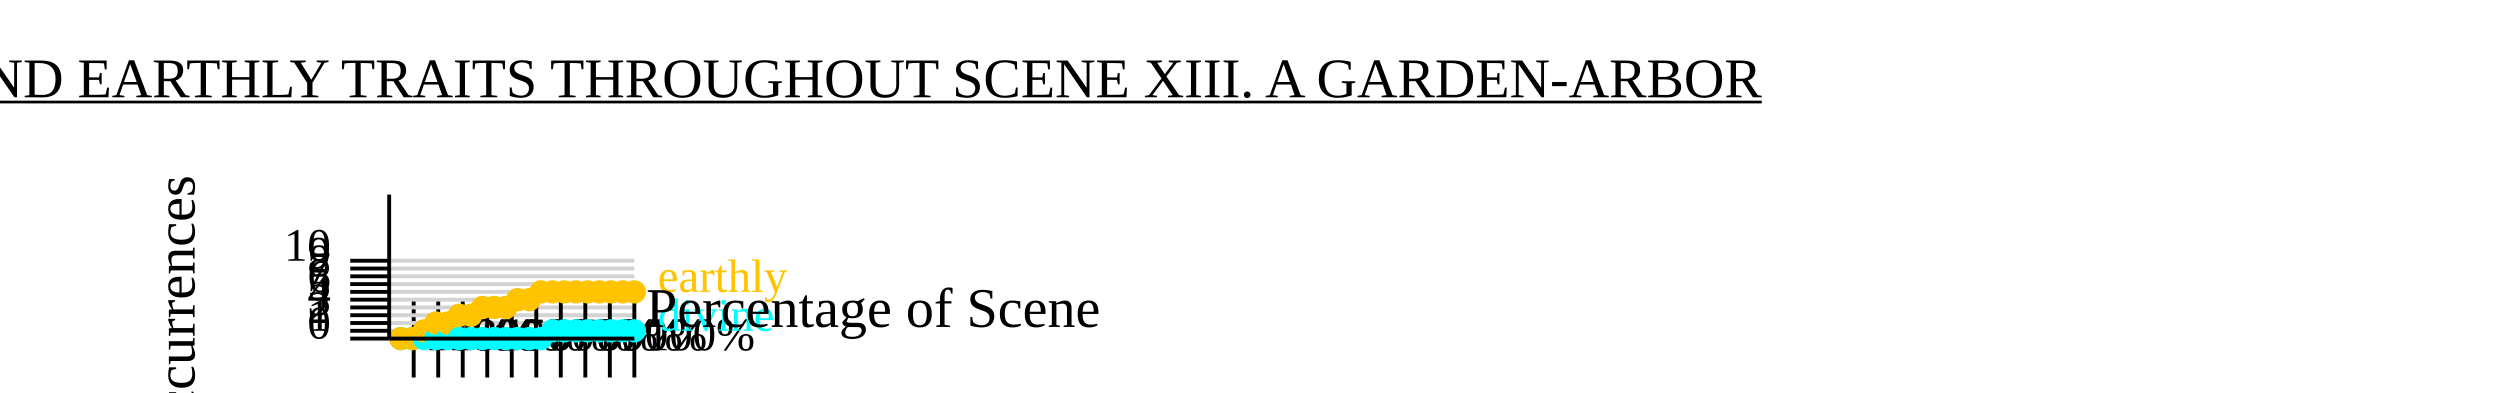
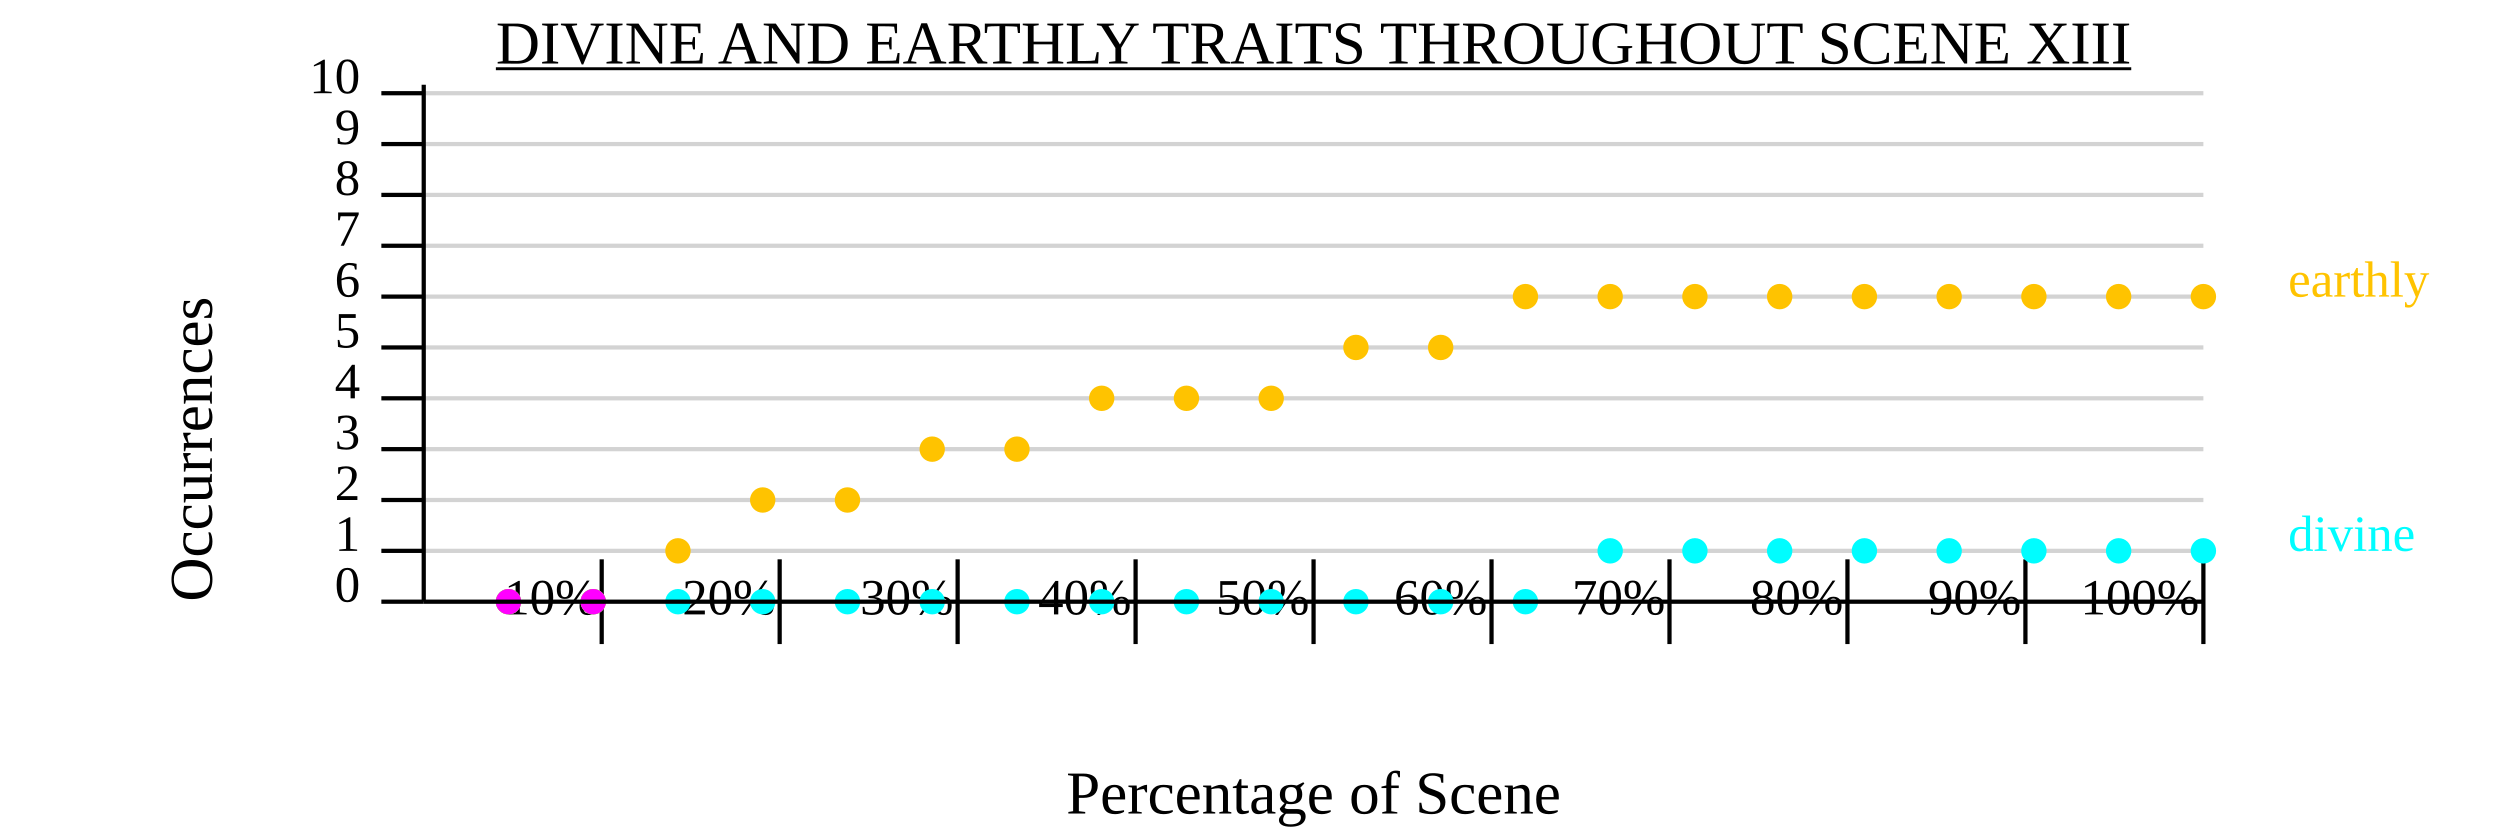
- <svg xmlns="http://www.w3.org/2000/svg">
-   <g transform="translate(100, 87)">
-     <line x1="-10" y1="-2" x2="0" y2="-2" stroke="black" />
-     <line x1="6.3" y1="-10" x2="6.3" y2="10" stroke="black" />
-     <line x1="0" y1="-2" x2="63" y2="-2" stroke="lightgrey" />
-     <text x="-15" y="-2" text-anchor="end" alignment-baseline="central">1</text>
-     <text x="9.3" y="3" text-anchor="start" alignment-baseline="hanging">10%</text>
-     <line x1="-10" y1="-4" x2="0" y2="-4" stroke="black" />
-     <line x1="12.6" y1="-10" x2="12.6" y2="10" stroke="black" />
-     <line x1="0" y1="-4" x2="63" y2="-4" stroke="lightgrey" />
-     <text x="-15" y="-4" text-anchor="end" alignment-baseline="central">2</text>
-     <text x="15.6" y="3" text-anchor="start" alignment-baseline="hanging">20%</text>
-     <line x1="-10" y1="-6" x2="0" y2="-6" stroke="black" />
-     <line x1="18.9" y1="-10" x2="18.9" y2="10" stroke="black" />
-     <line x1="0" y1="-6" x2="63" y2="-6" stroke="lightgrey" />
-     <text x="-15" y="-6" text-anchor="end" alignment-baseline="central">3</text>
-     <text x="21.9" y="3" text-anchor="start" alignment-baseline="hanging">30%</text>
-     <line x1="-10" y1="-8" x2="0" y2="-8" stroke="black" />
-     <line x1="25.2" y1="-10" x2="25.2" y2="10" stroke="black" />
-     <line x1="0" y1="-8" x2="63" y2="-8" stroke="lightgrey" />
-     <text x="-15" y="-8" text-anchor="end" alignment-baseline="central">4</text>
-     <text x="28.2" y="3" text-anchor="start" alignment-baseline="hanging">40%</text>
-     <line x1="-10" y1="-10" x2="0" y2="-10" stroke="black" />
-     <line x1="31.5" y1="-10" x2="31.5" y2="10" stroke="black" />
-     <line x1="0" y1="-10" x2="63" y2="-10" stroke="lightgrey" />
-     <text x="-15" y="-10" text-anchor="end" alignment-baseline="central">5</text>
-     <text x="34.5" y="3" text-anchor="start" alignment-baseline="hanging">50%</text>
+ <svg xmlns="http://www.w3.org/2000/svg" viewBox="0 -70 590 197">
+   <g transform="translate(100, 72)">
    <line x1="-10" y1="-12" x2="0" y2="-12" stroke="black" />
-     <line x1="37.8" y1="-10" x2="37.8" y2="10" stroke="black" />
-     <line x1="0" y1="-12" x2="63" y2="-12" stroke="lightgrey" />
-     <text x="-15" y="-12" text-anchor="end" alignment-baseline="central">6</text>
-     <text x="40.8" y="3" text-anchor="start" alignment-baseline="hanging">60%</text>
-     <line x1="-10" y1="-14" x2="0" y2="-14" stroke="black" />
-     <line x1="44.1" y1="-10" x2="44.1" y2="10" stroke="black" />
-     <line x1="0" y1="-14" x2="63" y2="-14" stroke="lightgrey" />
-     <text x="-15" y="-14" text-anchor="end" alignment-baseline="central">7</text>
-     <text x="47.1" y="3" text-anchor="start" alignment-baseline="hanging">70%</text>
-     <line x1="-10" y1="-16" x2="0" y2="-16" stroke="black" />
-     <line x1="50.4" y1="-10" x2="50.4" y2="10" stroke="black" />
-     <line x1="0" y1="-16" x2="63" y2="-16" stroke="lightgrey" />
-     <text x="-15" y="-16" text-anchor="end" alignment-baseline="central">8</text>
-     <text x="53.4" y="3" text-anchor="start" alignment-baseline="hanging">80%</text>
-     <line x1="-10" y1="-18" x2="0" y2="-18" stroke="black" />
-     <line x1="56.7" y1="-10" x2="56.7" y2="10" stroke="black" />
-     <line x1="0" y1="-18" x2="63" y2="-18" stroke="lightgrey" />
-     <text x="-15" y="-18" text-anchor="end" alignment-baseline="central">9</text>
-     <text x="59.7" y="3" text-anchor="start" alignment-baseline="hanging">90%</text>
-     <line x1="-10" y1="-20" x2="0" y2="-20" stroke="black" />
-     <line x1="63" y1="-10" x2="63" y2="10" stroke="black" />
-     <line x1="0" y1="-20" x2="63" y2="-20" stroke="lightgrey" />
-     <text x="-15" y="-20" text-anchor="end" alignment-baseline="central">10</text>
-     <text x="66" y="3" text-anchor="start" alignment-baseline="hanging">100%</text>
+     <line x1="42" y1="-10" x2="42" y2="10" stroke="black" />
+     <line x1="0" y1="-12" x2="420" y2="-12" stroke="lightgrey" />
+     <text x="-15" y="-12" text-anchor="end" alignment-baseline="central">1</text>
+     <text x="41" y="3" text-anchor="end" alignment-baseline="hanging">10%</text>
+     <line x1="-10" y1="-24" x2="0" y2="-24" stroke="black" />
+     <line x1="84" y1="-10" x2="84" y2="10" stroke="black" />
+     <line x1="0" y1="-24" x2="420" y2="-24" stroke="lightgrey" />
+     <text x="-15" y="-24" text-anchor="end" alignment-baseline="central">2</text>
+     <text x="83" y="3" text-anchor="end" alignment-baseline="hanging">20%</text>
+     <line x1="-10" y1="-36" x2="0" y2="-36" stroke="black" />
+     <line x1="126" y1="-10" x2="126" y2="10" stroke="black" />
+     <line x1="0" y1="-36" x2="420" y2="-36" stroke="lightgrey" />
+     <text x="-15" y="-36" text-anchor="end" alignment-baseline="central">3</text>
+     <text x="125" y="3" text-anchor="end" alignment-baseline="hanging">30%</text>
+     <line x1="-10" y1="-48" x2="0" y2="-48" stroke="black" />
+     <line x1="168" y1="-10" x2="168" y2="10" stroke="black" />
+     <line x1="0" y1="-48" x2="420" y2="-48" stroke="lightgrey" />
+     <text x="-15" y="-48" text-anchor="end" alignment-baseline="central">4</text>
+     <text x="167" y="3" text-anchor="end" alignment-baseline="hanging">40%</text>
+     <line x1="-10" y1="-60" x2="0" y2="-60" stroke="black" />
+     <line x1="210" y1="-10" x2="210" y2="10" stroke="black" />
+     <line x1="0" y1="-60" x2="420" y2="-60" stroke="lightgrey" />
+     <text x="-15" y="-60" text-anchor="end" alignment-baseline="central">5</text>
+     <text x="209" y="3" text-anchor="end" alignment-baseline="hanging">50%</text>
+     <line x1="-10" y1="-72" x2="0" y2="-72" stroke="black" />
+     <line x1="252" y1="-10" x2="252" y2="10" stroke="black" />
+     <line x1="0" y1="-72" x2="420" y2="-72" stroke="lightgrey" />
+     <text x="-15" y="-72" text-anchor="end" alignment-baseline="central">6</text>
+     <text x="251" y="3" text-anchor="end" alignment-baseline="hanging">60%</text>
+     <line x1="-10" y1="-84" x2="0" y2="-84" stroke="black" />
+     <line x1="294" y1="-10" x2="294" y2="10" stroke="black" />
+     <line x1="0" y1="-84" x2="420" y2="-84" stroke="lightgrey" />
+     <text x="-15" y="-84" text-anchor="end" alignment-baseline="central">7</text>
+     <text x="293" y="3" text-anchor="end" alignment-baseline="hanging">70%</text>
+     <line x1="-10" y1="-96" x2="0" y2="-96" stroke="black" />
+     <line x1="336" y1="-10" x2="336" y2="10" stroke="black" />
+     <line x1="0" y1="-96" x2="420" y2="-96" stroke="lightgrey" />
+     <text x="-15" y="-96" text-anchor="end" alignment-baseline="central">8</text>
+     <text x="335" y="3" text-anchor="end" alignment-baseline="hanging">80%</text>
+     <line x1="-10" y1="-108" x2="0" y2="-108" stroke="black" />
+     <line x1="378" y1="-10" x2="378" y2="10" stroke="black" />
+     <line x1="0" y1="-108" x2="420" y2="-108" stroke="lightgrey" />
+     <text x="-15" y="-108" text-anchor="end" alignment-baseline="central">9</text>
+     <text x="377" y="3" text-anchor="end" alignment-baseline="hanging">90%</text>
+     <line x1="-10" y1="-120" x2="0" y2="-120" stroke="black" />
+     <line x1="420" y1="-10" x2="420" y2="10" stroke="black" />
+     <line x1="0" y1="-120" x2="420" y2="-120" stroke="lightgrey" />
+     <text x="-15" y="-120" text-anchor="end" alignment-baseline="central">10</text>
+     <text x="419" y="3" text-anchor="end" alignment-baseline="hanging">100%</text>
    <line x1="-10" y1="0" x2="0" y2="0" stroke="black" />
    <text x="-15" y="0" text-anchor="end" alignment-baseline="central">0</text>
-     <circle r="3" cx="3" cy="-0" fill="#00FDFF" />
-     <circle r="3" cx="3" cy="-0" fill="#FFC300" />
-     <circle r="3" cx="6" cy="-0" fill="#00FDFF" />
-     <circle r="3" cx="6" cy="-0" fill="#FFC300" />
-     <circle r="3" cx="9" cy="-0" fill="#00FDFF" />
-     <circle r="3" cx="9" cy="-2" fill="#FFC300" />
-     <circle r="3" cx="12" cy="-0" fill="#00FDFF" />
-     <circle r="3" cx="12" cy="-4" fill="#FFC300" />
-     <circle r="3" cx="15" cy="-0" fill="#00FDFF" />
-     <circle r="3" cx="15" cy="-4" fill="#FFC300" />
-     <circle r="3" cx="18" cy="-0" fill="#00FDFF" />
-     <circle r="3" cx="18" cy="-6" fill="#FFC300" />
-     <circle r="3" cx="21" cy="-0" fill="#00FDFF" />
-     <circle r="3" cx="21" cy="-6" fill="#FFC300" />
-     <circle r="3" cx="24" cy="-0" fill="#00FDFF" />
-     <circle r="3" cx="24" cy="-8" fill="#FFC300" />
-     <circle r="3" cx="27" cy="-0" fill="#00FDFF" />
-     <circle r="3" cx="27" cy="-8" fill="#FFC300" />
-     <circle r="3" cx="30" cy="-0" fill="#00FDFF" />
-     <circle r="3" cx="30" cy="-8" fill="#FFC300" />
-     <circle r="3" cx="33" cy="-0" fill="#00FDFF" />
-     <circle r="3" cx="33" cy="-10" fill="#FFC300" />
-     <circle r="3" cx="36" cy="-0" fill="#00FDFF" />
-     <circle r="3" cx="36" cy="-10" fill="#FFC300" />
-     <circle r="3" cx="39" cy="-0" fill="#00FDFF" />
-     <circle r="3" cx="39" cy="-12" fill="#FFC300" />
-     <circle r="3" cx="42" cy="-2" fill="#00FDFF" />
-     <circle r="3" cx="42" cy="-12" fill="#FFC300" />
-     <circle r="3" cx="45" cy="-2" fill="#00FDFF" />
-     <circle r="3" cx="45" cy="-12" fill="#FFC300" />
-     <circle r="3" cx="48" cy="-2" fill="#00FDFF" />
-     <circle r="3" cx="48" cy="-12" fill="#FFC300" />
-     <circle r="3" cx="51" cy="-2" fill="#00FDFF" />
-     <circle r="3" cx="51" cy="-12" fill="#FFC300" />
-     <circle r="3" cx="54" cy="-2" fill="#00FDFF" />
-     <circle r="3" cx="54" cy="-12" fill="#FFC300" />
-     <circle r="3" cx="57" cy="-2" fill="#00FDFF" />
-     <circle r="3" cx="57" cy="-12" fill="#FFC300" />
-     <circle r="3" cx="60" cy="-2" fill="#00FDFF" />
+     <circle r="3" cx="20" cy="-0" fill="#00FDFF" />
+     <circle r="3" cx="20" cy="-0" fill="#FFC300" />
+     <circle r="3" cx="20" cy="-0" fill="magenta" />
+     <circle r="3" cx="40" cy="-0" fill="#00FDFF" />
+     <circle r="3" cx="40" cy="-0" fill="#FFC300" />
+     <circle r="3" cx="40" cy="-0" fill="magenta" />
+     <circle r="3" cx="60" cy="-0" fill="#00FDFF" />
    <circle r="3" cx="60" cy="-12" fill="#FFC300" />
-     <circle r="3" cx="63" cy="-2" fill="#00FDFF" />
-     <circle r="3" cx="63" cy="-12" fill="#FFC300" />
-     <text x="69" y="-2" text-anchor="start" alignment-baseline="central" fill="#00FDFF">divine</text>
-     <text x="69" y="-12" text-anchor="start" alignment-baseline="central" fill="#FFC300">earthly</text>
-     <line x1="0" y1="0" x2="63" y2="0" stroke="black" />
-     <line x1="0" y1="0" x2="0" y2="-37" stroke="black" />
-     <text x="-50" y="-6" text-anchor="middle" font-size="larger" transform="rotate(-90 -50 -6)">Occurrences</text>
-     <text x="66" y="-3" text-anchor="start" font-size="larger" alignment-baseline="baseline">Percentage
-                     of Scene</text>
-     <text x="31.5" y="-62" text-anchor="middle" font-size="larger" text-decoration="underline">OCCURRENCE OF DIVINE AND
-                     EARTHLY TRAITS THROUGHOUT SCENE XIII.
-                         A GARDEN-ARBOR</text>
+     <circle r="3" cx="80" cy="-0" fill="#00FDFF" />
+     <circle r="3" cx="80" cy="-24" fill="#FFC300" />
+     <circle r="3" cx="100" cy="-0" fill="#00FDFF" />
+     <circle r="3" cx="100" cy="-24" fill="#FFC300" />
+     <circle r="3" cx="120" cy="-0" fill="#00FDFF" />
+     <circle r="3" cx="120" cy="-36" fill="#FFC300" />
+     <circle r="3" cx="140" cy="-0" fill="#00FDFF" />
+     <circle r="3" cx="140" cy="-36" fill="#FFC300" />
+     <circle r="3" cx="160" cy="-0" fill="#00FDFF" />
+     <circle r="3" cx="160" cy="-48" fill="#FFC300" />
+     <circle r="3" cx="180" cy="-0" fill="#00FDFF" />
+     <circle r="3" cx="180" cy="-48" fill="#FFC300" />
+     <circle r="3" cx="200" cy="-0" fill="#00FDFF" />
+     <circle r="3" cx="200" cy="-48" fill="#FFC300" />
+     <circle r="3" cx="220" cy="-0" fill="#00FDFF" />
+     <circle r="3" cx="220" cy="-60" fill="#FFC300" />
+     <circle r="3" cx="240" cy="-0" fill="#00FDFF" />
+     <circle r="3" cx="240" cy="-60" fill="#FFC300" />
+     <circle r="3" cx="260" cy="-0" fill="#00FDFF" />
+     <circle r="3" cx="260" cy="-72" fill="#FFC300" />
+     <circle r="3" cx="280" cy="-12" fill="#00FDFF" />
+     <circle r="3" cx="280" cy="-72" fill="#FFC300" />
+     <circle r="3" cx="300" cy="-12" fill="#00FDFF" />
+     <circle r="3" cx="300" cy="-72" fill="#FFC300" />
+     <circle r="3" cx="320" cy="-12" fill="#00FDFF" />
+     <circle r="3" cx="320" cy="-72" fill="#FFC300" />
+     <circle r="3" cx="340" cy="-12" fill="#00FDFF" />
+     <circle r="3" cx="340" cy="-72" fill="#FFC300" />
+     <circle r="3" cx="360" cy="-12" fill="#00FDFF" />
+     <circle r="3" cx="360" cy="-72" fill="#FFC300" />
+     <circle r="3" cx="380" cy="-12" fill="#00FDFF" />
+     <circle r="3" cx="380" cy="-72" fill="#FFC300" />
+     <circle r="3" cx="400" cy="-12" fill="#00FDFF" />
+     <circle r="3" cx="400" cy="-72" fill="#FFC300" />
+     <circle r="3" cx="420" cy="-12" fill="#00FDFF" />
+     <circle r="3" cx="420" cy="-72" fill="#FFC300" />
+     <text x="440" y="-12" text-anchor="start" alignment-baseline="central" fill="#00FDFF">divine</text>
+     <text x="440" y="-72" text-anchor="start" alignment-baseline="central" fill="#FFC300">earthly</text>
+     <line x1="0" y1="0" x2="420" y2="0" stroke="black" />
+     <line x1="0" y1="0" x2="0" y2="-122" stroke="black" />
+     <text x="-50" y="-36" text-anchor="middle" font-size="larger" transform="rotate(-90 -50 -36)">Occurrences</text>
+     <text x="210" y="50" text-anchor="middle" font-size="larger" alignment-baseline="baseline">Percentage of Scene</text>
+     <text x="210" y="-127" text-anchor="middle" font-size="larger" text-decoration="underline">DIVINE AND EARTHLY TRAITS THROUGHOUT SCENE XIII</text>
  </g>
</svg>
